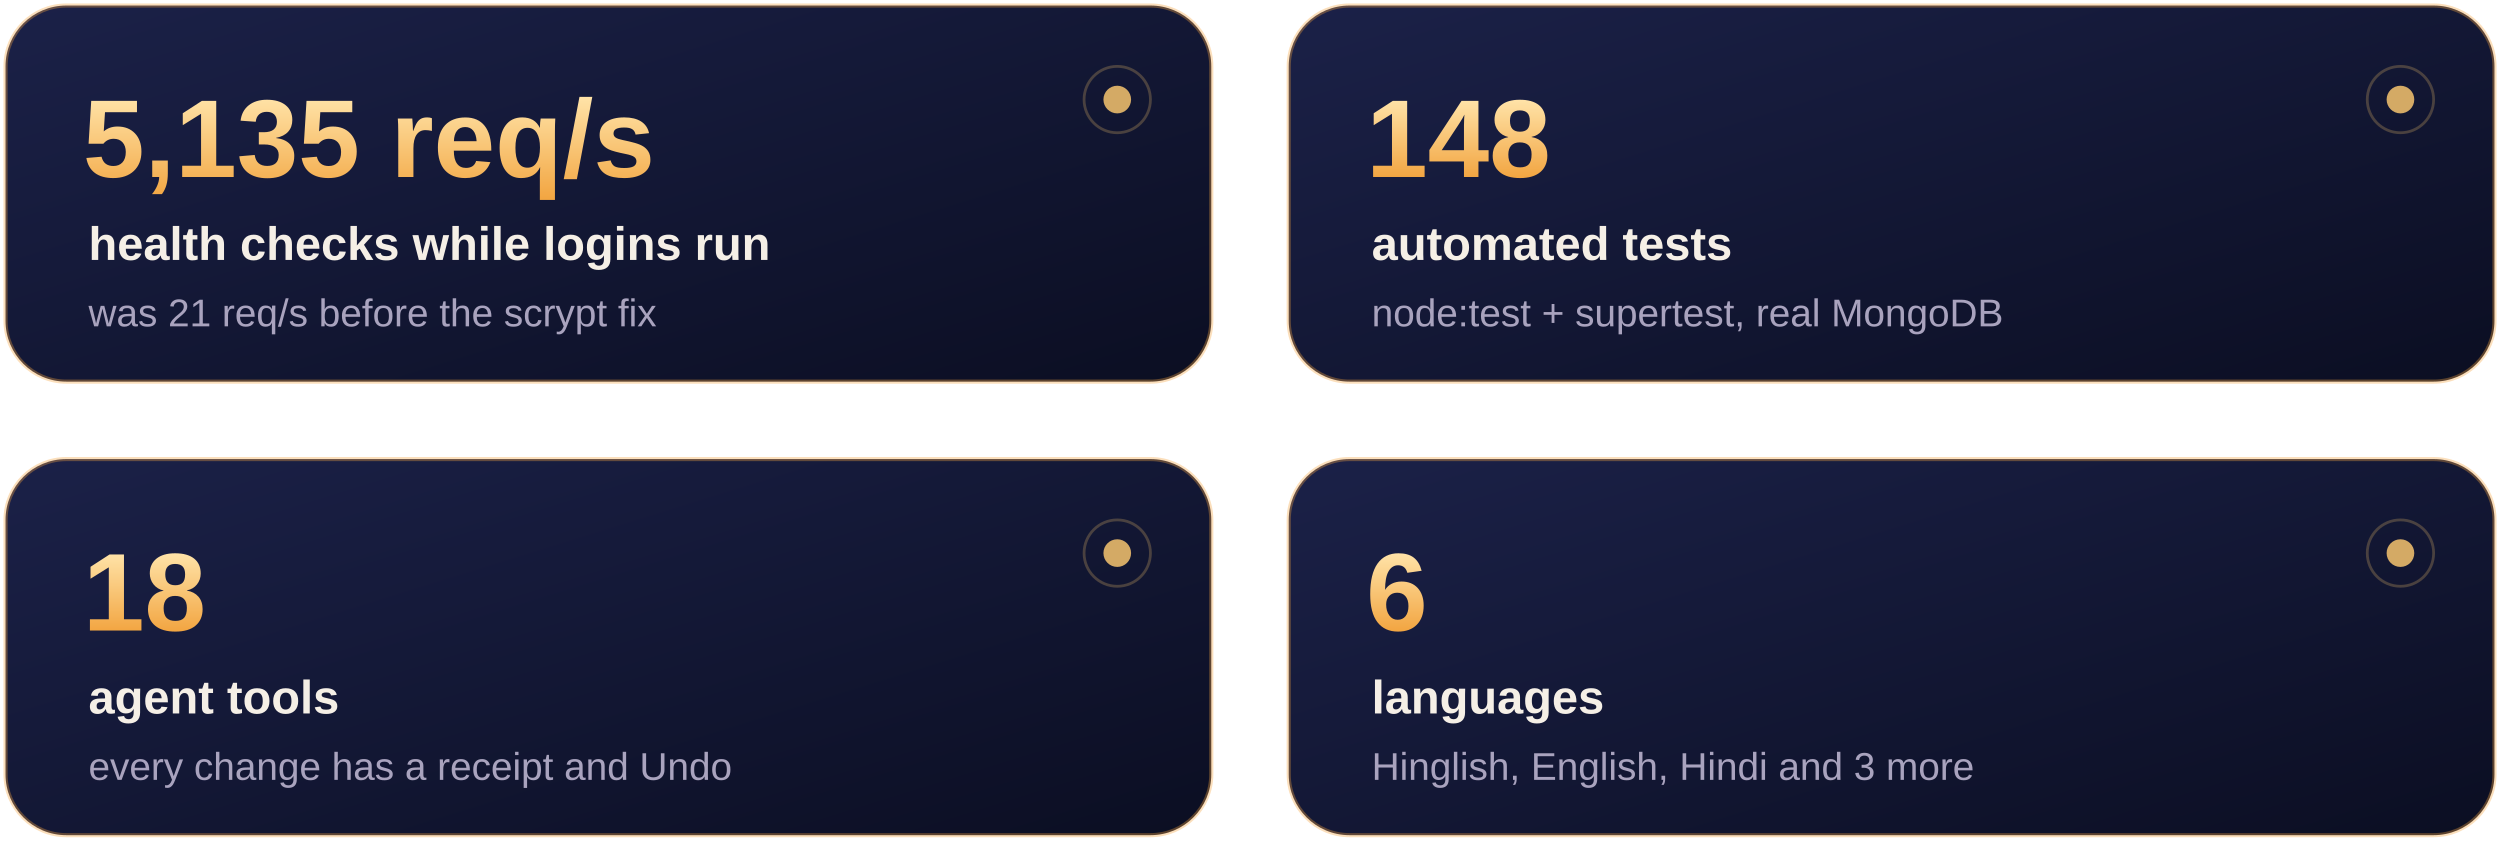
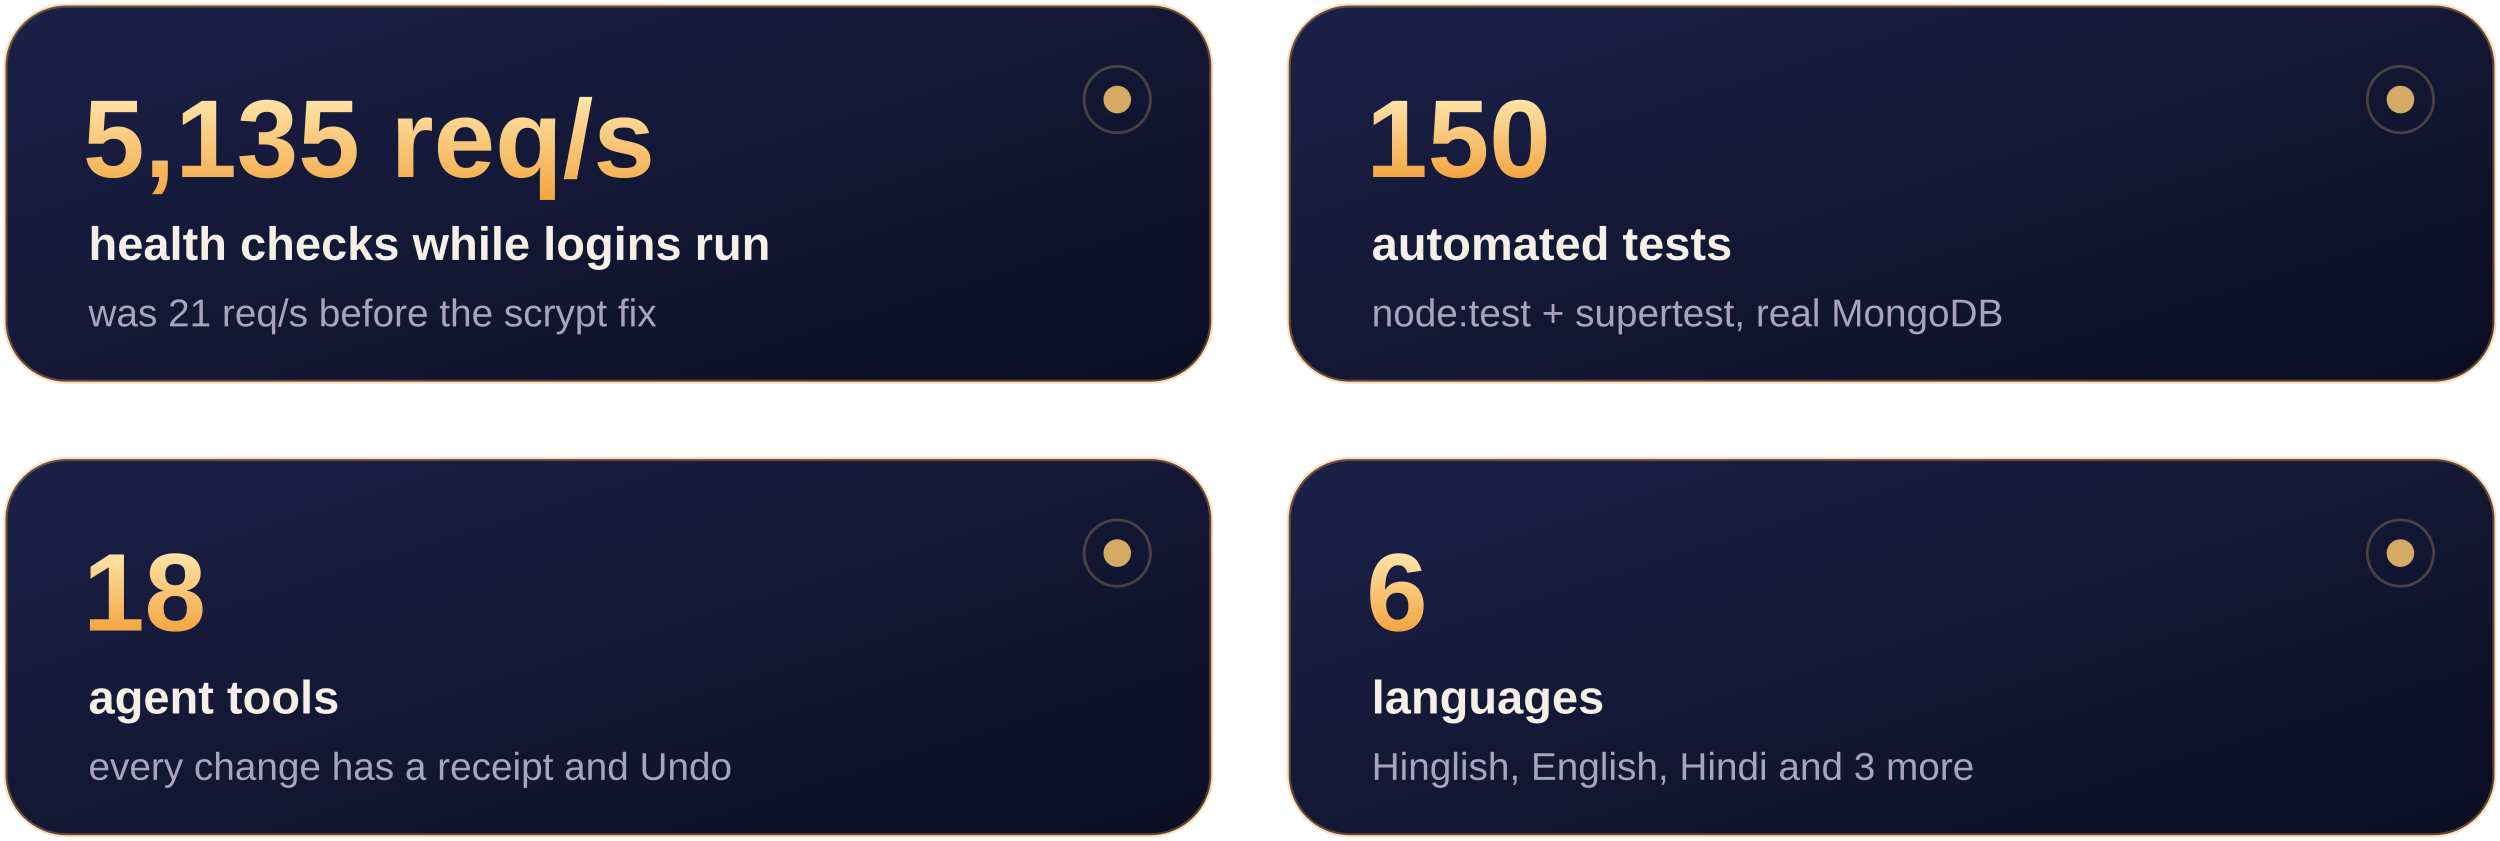
- <svg xmlns="http://www.w3.org/2000/svg" width="904" height="304" viewBox="0 0 904 304" role="img" aria-label="5,135 requests per second for health checks while logins run (was 21); 148 automated tests; 18 agent tools; 6 languages">
+ <svg xmlns="http://www.w3.org/2000/svg" width="904" height="304" viewBox="0 0 904 304" role="img" aria-label="5,135 requests per second for health checks while logins run (was 21); 150 automated tests; 18 agent tools; 6 languages">
  <defs>
    <linearGradient id="card" x1="0" y1="0" x2="1" y2="1">
      <stop offset="0" stop-color="#1B2148" />
      <stop offset="1" stop-color="#0B0E22" />
    </linearGradient>
    <linearGradient id="num" x1="0" y1="0" x2="0" y2="1">
      <stop offset="0" stop-color="#FFE3A8" />
      <stop offset="1" stop-color="#F2A541" />
    </linearGradient>
  </defs>
  <g transform="translate(2 2)">
    <rect width="436" height="136" rx="22" fill="url(#card)" stroke="#F2A541" stroke-opacity="0.35" stroke-width="1.5" />
    <circle cx="402" cy="34" r="5" fill="#F6C46F" opacity="0.85" />
    <circle cx="402" cy="34" r="12" fill="none" stroke="#F6C46F" stroke-opacity="0.25" />
    <text x="28" y="62" font-family="'Segoe UI', 'Helvetica Neue', Arial, sans-serif" font-size="40" font-weight="800" fill="url(#num)">5,135 req/s</text>
    <text x="30" y="92" font-family="'Segoe UI', 'Helvetica Neue', Arial, sans-serif" font-size="17" font-weight="600" fill="#F5EFE6">health checks while logins run</text>
    <text x="30" y="116" font-family="'Segoe UI', 'Helvetica Neue', Arial, sans-serif" font-size="14" fill="#A9A3BE">was 21 req/s before the scrypt fix</text>
  </g>
  <g transform="translate(466 2)">
    <rect width="436" height="136" rx="22" fill="url(#card)" stroke="#F2A541" stroke-opacity="0.35" stroke-width="1.5" />
    <circle cx="402" cy="34" r="5" fill="#F6C46F" opacity="0.85" />
    <circle cx="402" cy="34" r="12" fill="none" stroke="#F6C46F" stroke-opacity="0.25" />
-     <text x="28" y="62" font-family="'Segoe UI', 'Helvetica Neue', Arial, sans-serif" font-size="40" font-weight="800" fill="url(#num)">148</text>
+     <text x="28" y="62" font-family="'Segoe UI', 'Helvetica Neue', Arial, sans-serif" font-size="40" font-weight="800" fill="url(#num)">150</text>
    <text x="30" y="92" font-family="'Segoe UI', 'Helvetica Neue', Arial, sans-serif" font-size="17" font-weight="600" fill="#F5EFE6">automated tests</text>
    <text x="30" y="116" font-family="'Segoe UI', 'Helvetica Neue', Arial, sans-serif" font-size="14" fill="#A9A3BE">node:test + supertest, real MongoDB</text>
  </g>
  <g transform="translate(2 166)">
    <rect width="436" height="136" rx="22" fill="url(#card)" stroke="#F2A541" stroke-opacity="0.35" stroke-width="1.5" />
    <circle cx="402" cy="34" r="5" fill="#F6C46F" opacity="0.85" />
    <circle cx="402" cy="34" r="12" fill="none" stroke="#F6C46F" stroke-opacity="0.25" />
    <text x="28" y="62" font-family="'Segoe UI', 'Helvetica Neue', Arial, sans-serif" font-size="40" font-weight="800" fill="url(#num)">18</text>
    <text x="30" y="92" font-family="'Segoe UI', 'Helvetica Neue', Arial, sans-serif" font-size="17" font-weight="600" fill="#F5EFE6">agent tools</text>
    <text x="30" y="116" font-family="'Segoe UI', 'Helvetica Neue', Arial, sans-serif" font-size="14" fill="#A9A3BE">every change has a receipt and Undo</text>
  </g>
  <g transform="translate(466 166)">
    <rect width="436" height="136" rx="22" fill="url(#card)" stroke="#F2A541" stroke-opacity="0.35" stroke-width="1.5" />
    <circle cx="402" cy="34" r="5" fill="#F6C46F" opacity="0.85" />
    <circle cx="402" cy="34" r="12" fill="none" stroke="#F6C46F" stroke-opacity="0.25" />
    <text x="28" y="62" font-family="'Segoe UI', 'Helvetica Neue', Arial, sans-serif" font-size="40" font-weight="800" fill="url(#num)">6</text>
    <text x="30" y="92" font-family="'Segoe UI', 'Helvetica Neue', Arial, sans-serif" font-size="17" font-weight="600" fill="#F5EFE6">languages</text>
    <text x="30" y="116" font-family="'Segoe UI', 'Helvetica Neue', Arial, sans-serif" font-size="14" fill="#A9A3BE">Hinglish, English, Hindi and 3 more</text>
  </g>
</svg>
